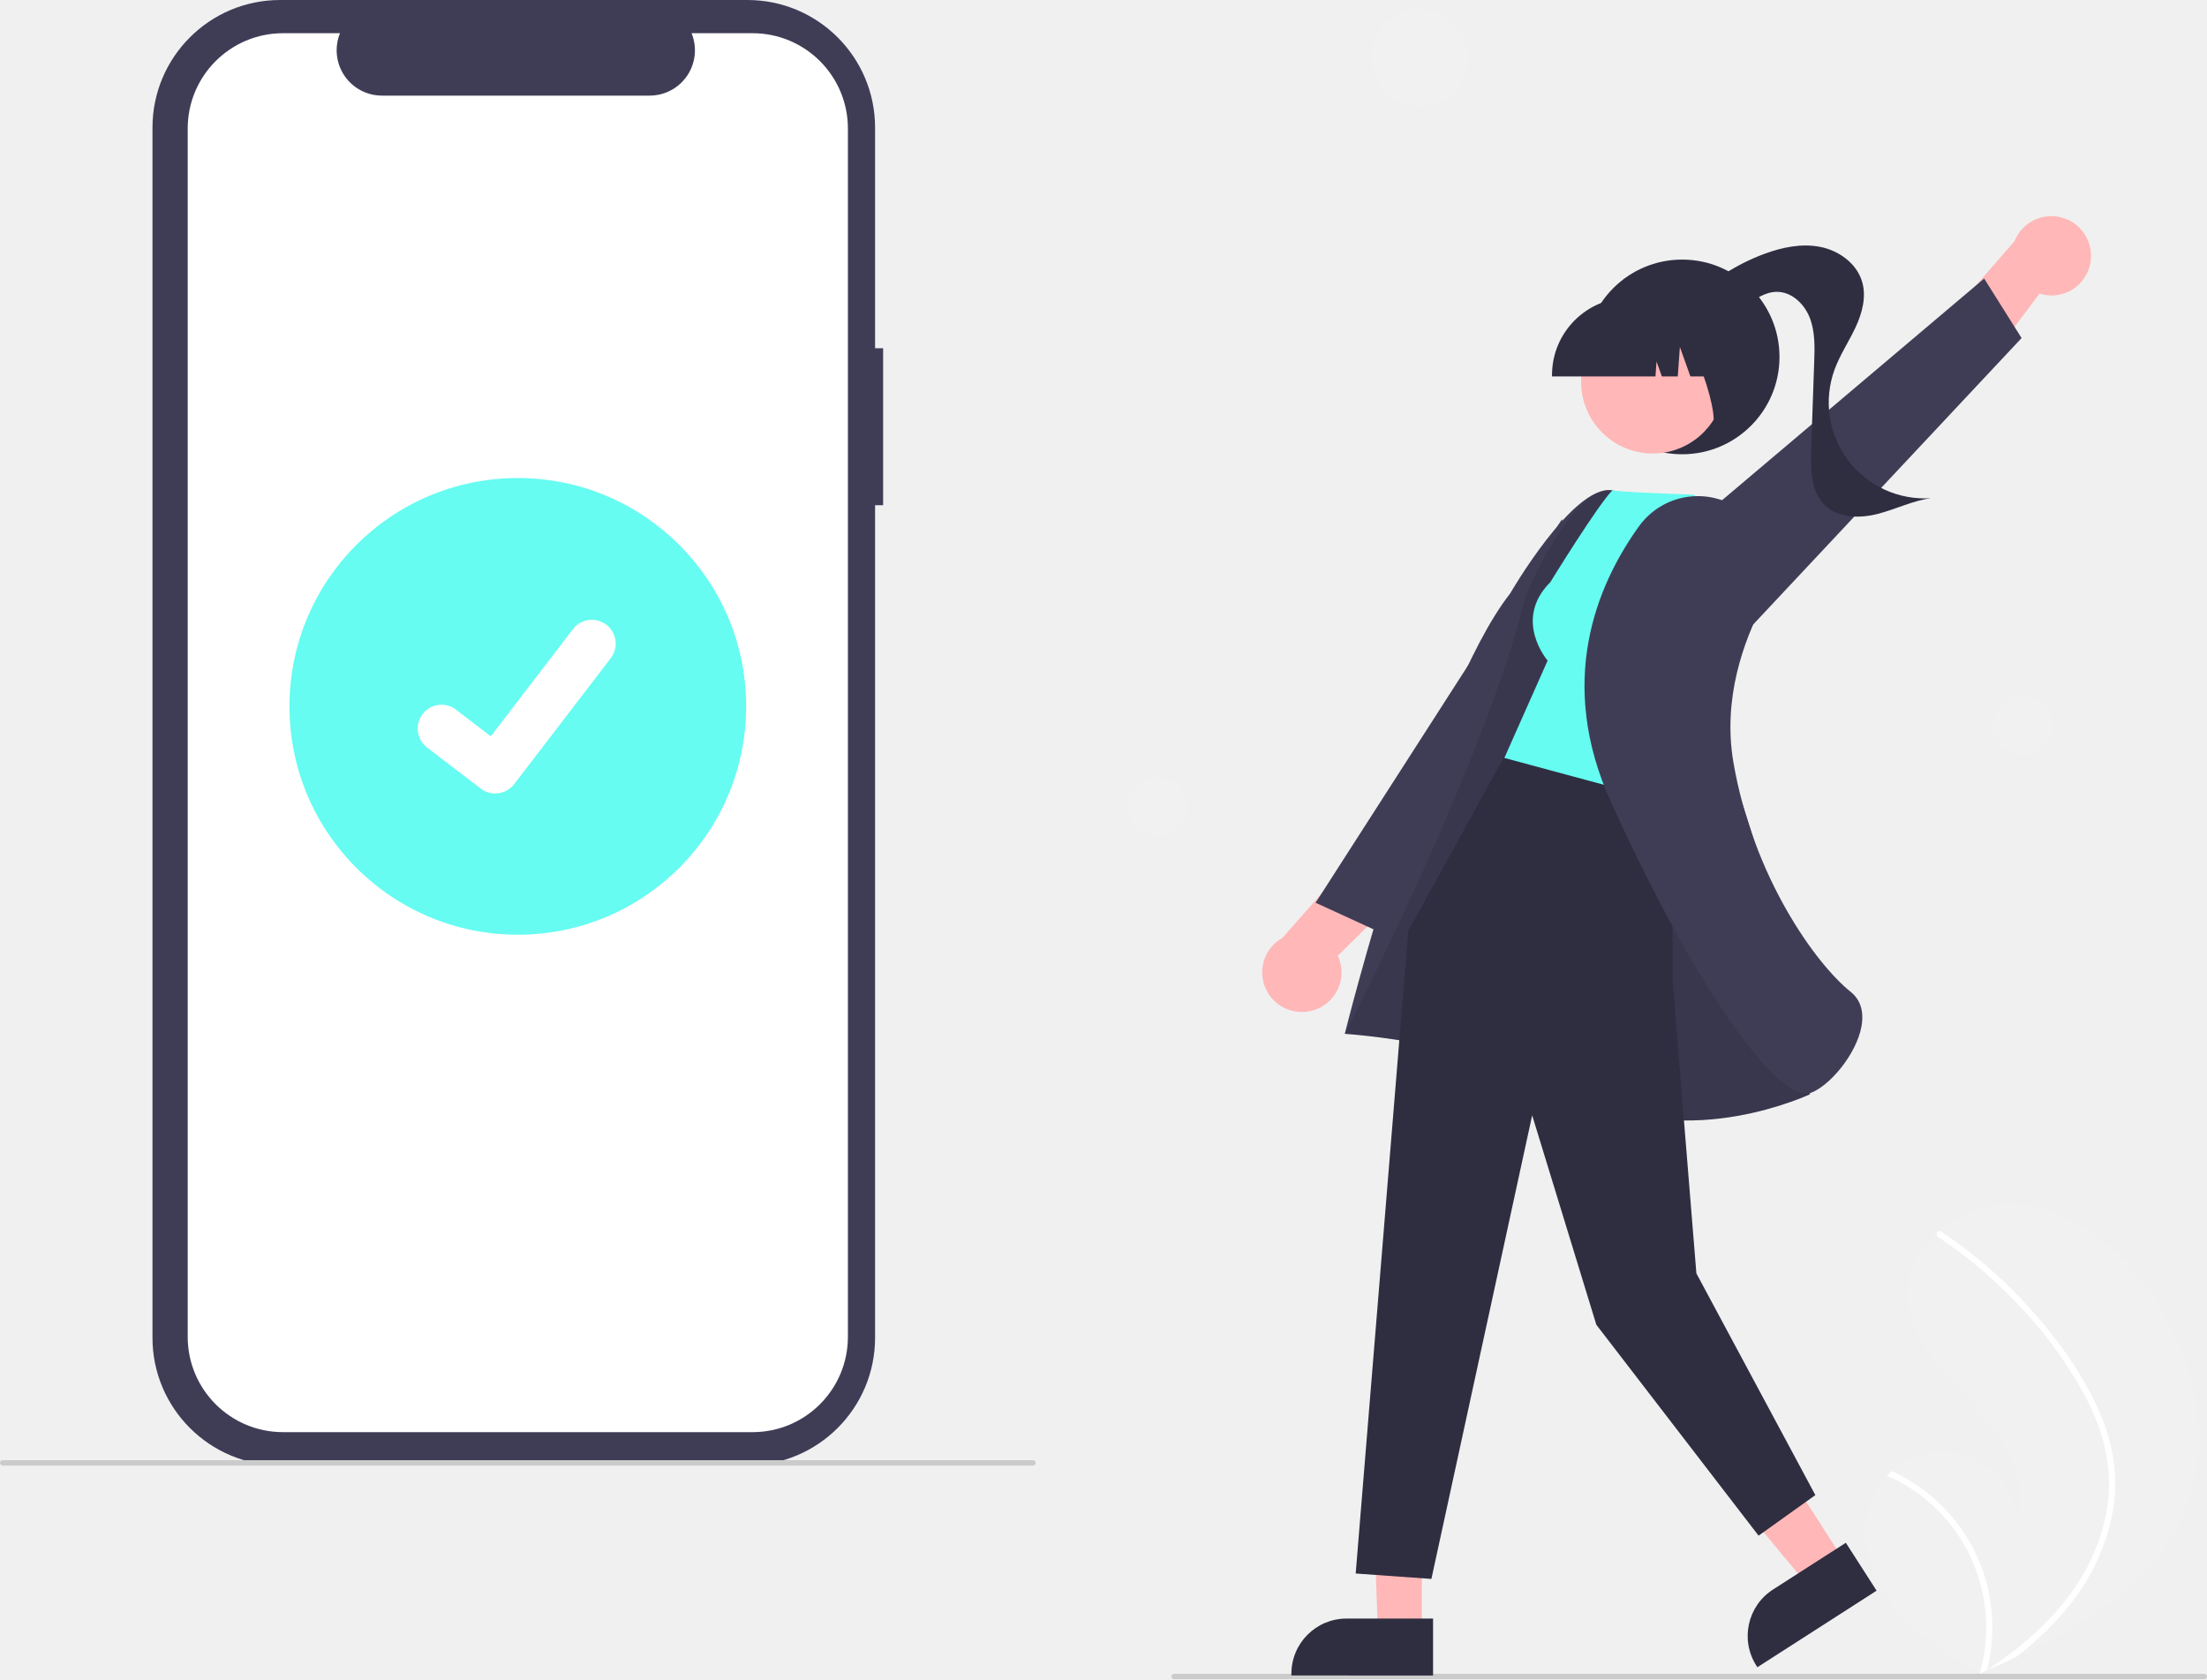
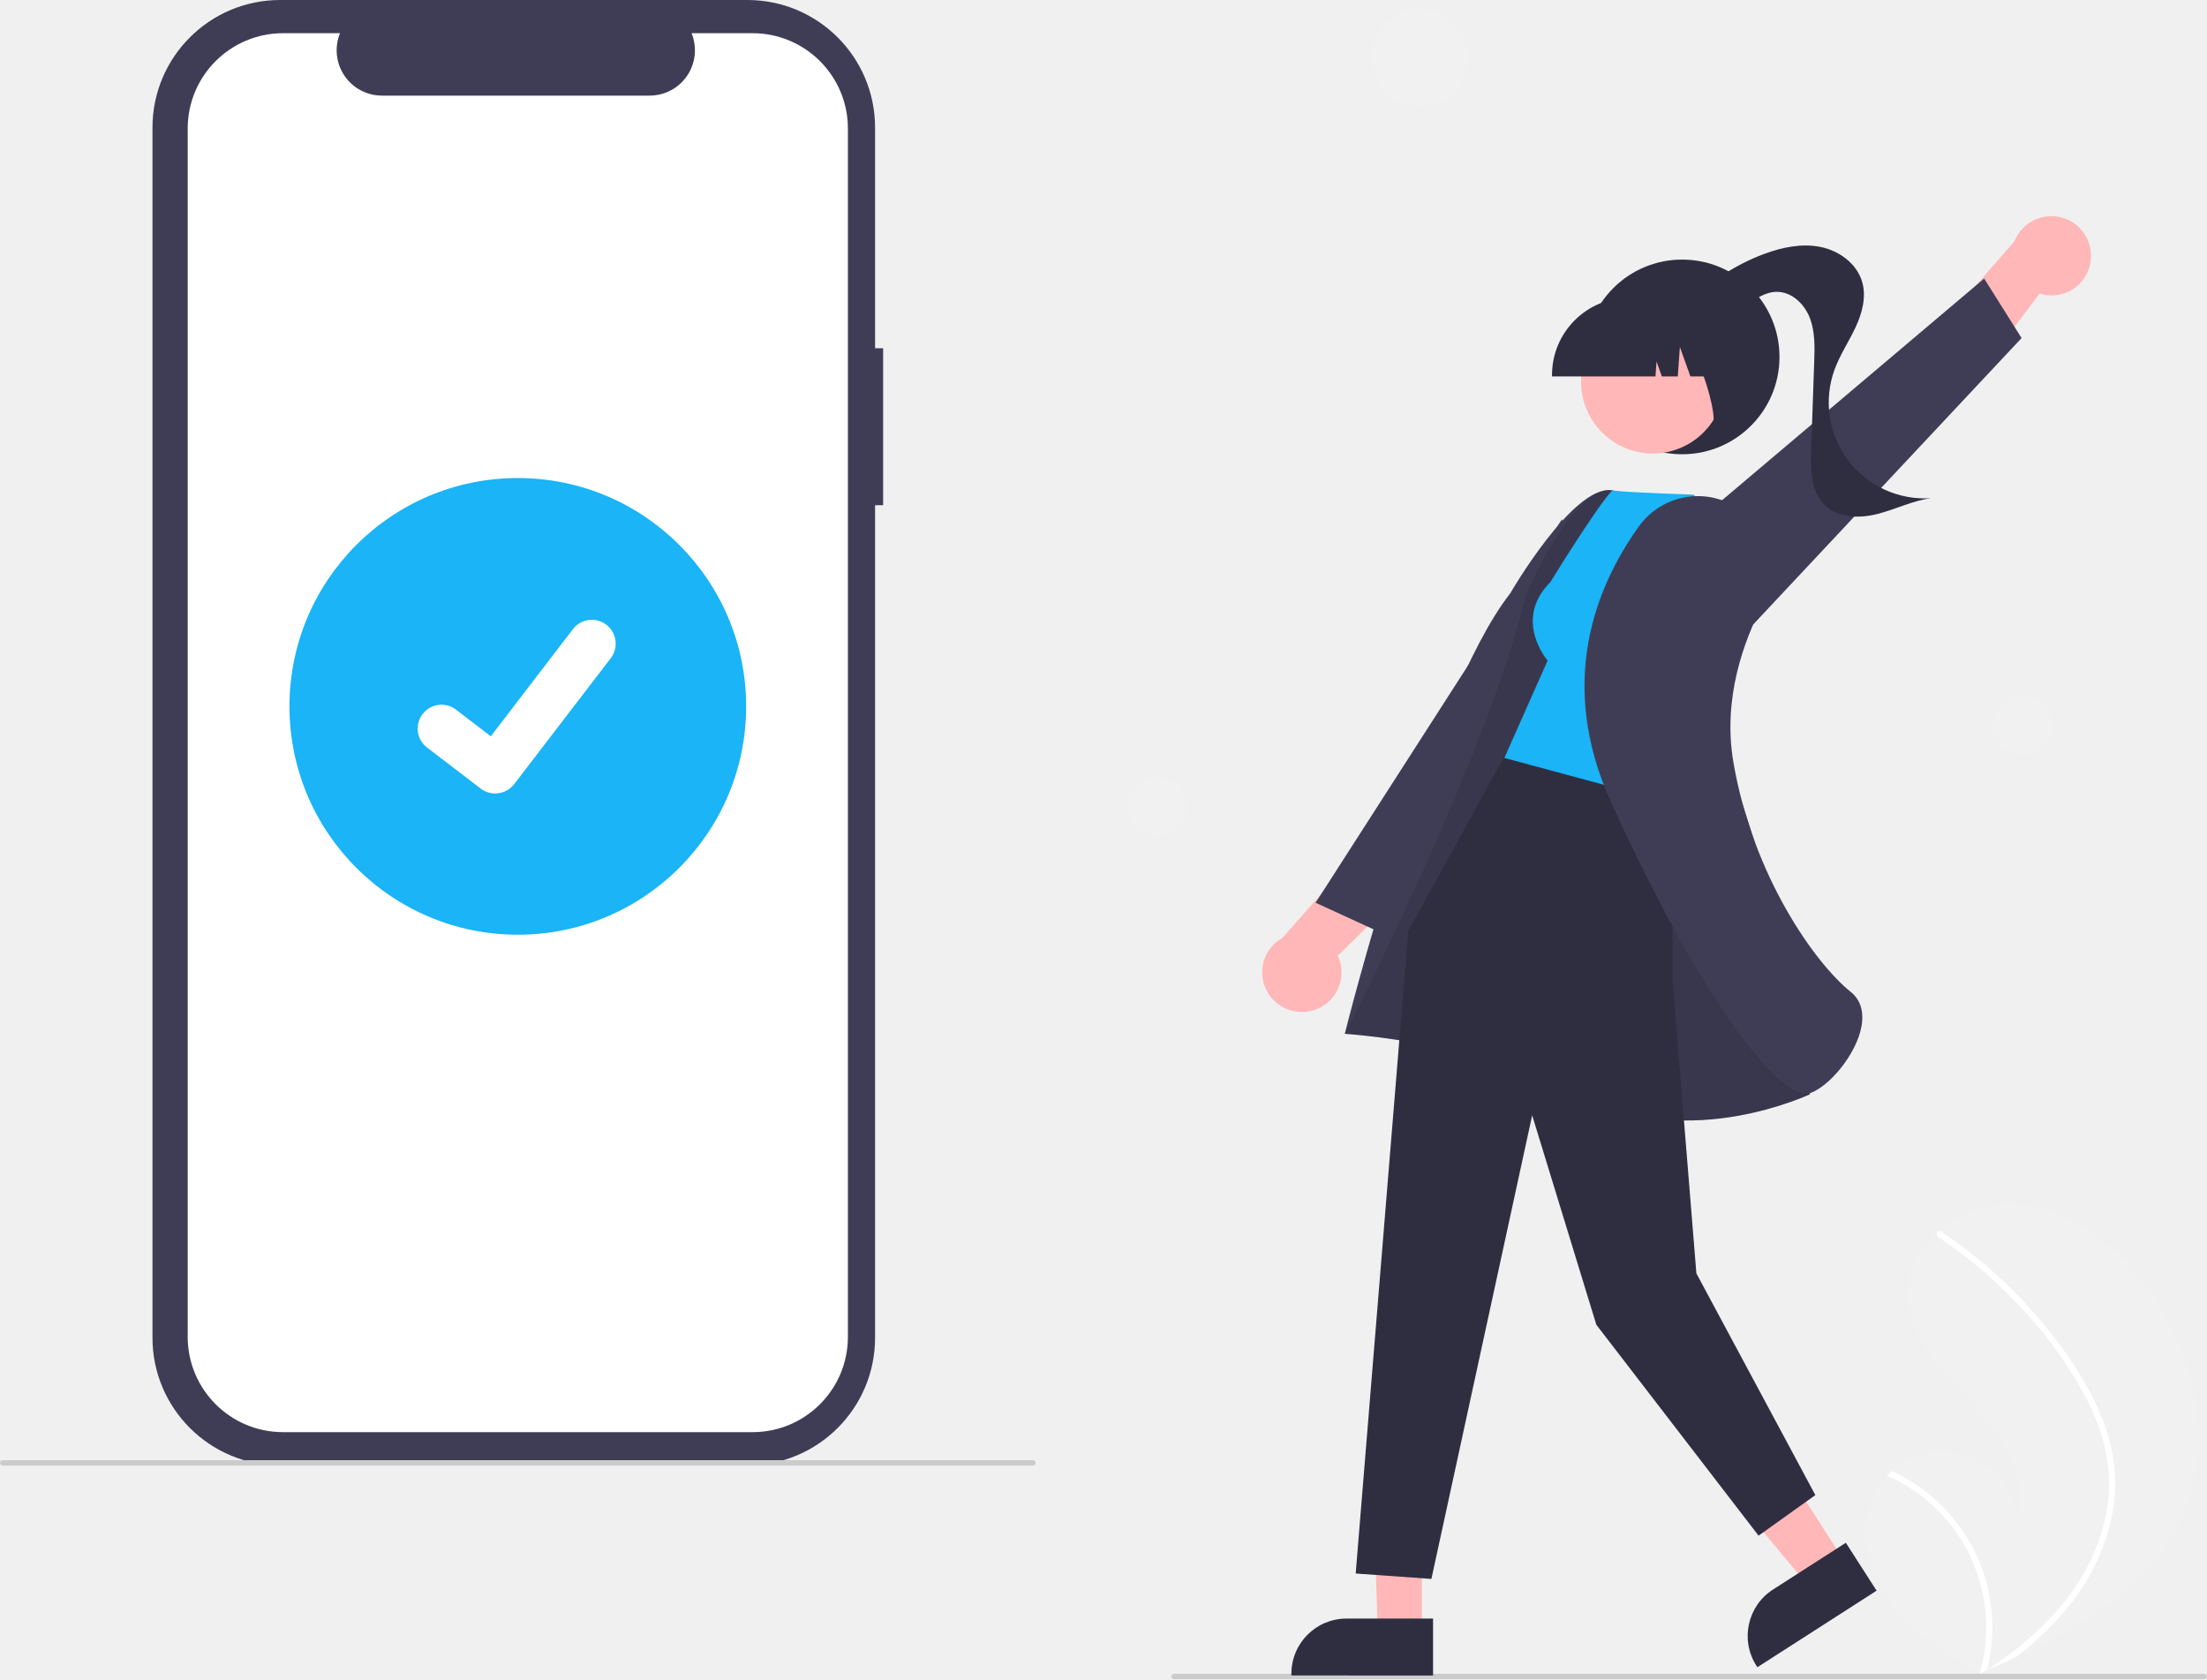
- <svg xmlns="http://www.w3.org/2000/svg" data-name="Layer 1" width="816.215" height="621" viewBox="0 0 816.215 621">
-   <path d="M518.501,268.281h-2.978V186.711A47.211,47.211,0,0,0,468.313,139.5H295.495a47.211,47.211,0,0,0-47.211,47.211V634.212a47.211,47.211,0,0,0,47.211,47.211H468.312a47.211,47.211,0,0,0,47.211-47.211v-307.868h2.978Z" transform="translate(-191.8923 -139.5)" fill="#3f3d56" />
-   <path d="M470.217,151.783H447.659A16.75,16.75,0,0,1,432.15,174.859H333.145a16.75,16.75,0,0,1-15.508-23.076H296.567A35.256,35.256,0,0,0,261.311,187.039V633.884a35.256,35.256,0,0,0,35.256,35.256H470.217a35.256,35.256,0,0,0,35.256-35.256h0V187.039A35.256,35.256,0,0,0,470.217,151.783Z" transform="translate(-191.8923 -139.5)" fill="#fff" />
-   <path d="M573.892,681.5h-381a1,1,0,0,1,0-2h381a1,1,0,0,1,0,2Z" transform="translate(-191.8923 -139.5)" fill="#cbcbcb" />
-   <circle id="baf12095-0797-4180-a98d-6422936d747a" data-name="Ellipse 44" cx="191.5" cy="261.234" r="84.446" fill="#66fcf1" />
+ <svg xmlns="http://www.w3.org/2000/svg" data-name="Layer 1" width="816.215" height="621" viewBox="0 0 816.215 621" version="1.1" id="svg55">
+   <defs id="defs59" />
+   <path d="M518.501,268.281h-2.978V186.711A47.211,47.211,0,0,0,468.313,139.5H295.495a47.211,47.211,0,0,0-47.211,47.211V634.212a47.211,47.211,0,0,0,47.211,47.211H468.312a47.211,47.211,0,0,0,47.211-47.211v-307.868h2.978Z" transform="translate(-191.8923 -139.5)" fill="#3f3d56" id="path2" />
+   <path d="M470.217,151.783H447.659A16.75,16.75,0,0,1,432.15,174.859H333.145a16.75,16.75,0,0,1-15.508-23.076H296.567A35.256,35.256,0,0,0,261.311,187.039V633.884a35.256,35.256,0,0,0,35.256,35.256H470.217a35.256,35.256,0,0,0,35.256-35.256h0V187.039A35.256,35.256,0,0,0,470.217,151.783Z" transform="translate(-191.8923 -139.5)" fill="#fff" id="path4" />
+   <path d="M573.892,681.5h-381a1,1,0,0,1,0-2h381a1,1,0,0,1,0,2Z" transform="translate(-191.8923 -139.5)" fill="#cbcbcb" id="path6" />
+   <circle id="baf12095-0797-4180-a98d-6422936d747a" data-name="Ellipse 44" cx="191.5" cy="261.234" r="84.446" fill="#66fcf1" style="fill:#1ab4f7;fill-opacity:1" />
  <path id="b582f34e-fd02-4670-b1d8-d23f069ed737-128" data-name="Path 395" d="M375.024,432.947a8.758,8.758,0,0,1-5.269-1.751l-.094-.071-19.846-15.182a8.819,8.819,0,1,1,10.732-13.998l12.855,9.858L403.778,372.174a8.816,8.816,0,0,1,12.36-1.633l.003.002-.189.262.194-.262a8.826,8.826,0,0,1,1.631,12.362l-35.729,46.592a8.821,8.821,0,0,1-7.015,3.439Z" transform="translate(-191.8923 -139.5)" fill="#fff" />
-   <path d="M886.137,689.8a26.263,26.263,0,0,1,3.606-4.595c.565-.586,1.16-1.137,1.774-1.674a28.142,28.142,0,0,1,46.402,16.007c4.124-15.252-6.612-30.276-17.406-41.816-10.8-11.536-23.143-24.191-23.081-39.998.03-8.796,4.333-16.643,10.829-22.46.2-.176.401-.352.605-.522a41.071,41.071,0,0,1,28.288-9.858c19.199,1.028,35.963,13.932,47.605,29.238,18.739,24.627,26.95,59.197,13.832,87.231-11.539,24.656-36.149,39.298-61.265,51.069q-5.261,2.466-10.501,4.783c-.023.006-.048.023-.071.029-.168.074-.336.148-.494.224-.721.318-1.442.636-2.157.95l.331.216,1.033.669c-.358-.217-.712-.427-1.07-.644-.107-.066-.219-.127-.325-.193-12.336-7.402-24.843-15.232-33.365-26.788C881.867,719.67,878.313,702.484,886.137,689.8Z" transform="translate(-191.8923 -139.5)" fill="#f1f1f1" />
-   <path d="M968.44,661.936a69.818,69.818,0,0,1,5.376,19.53,60.624,60.624,0,0,1-.731,18.012,77.675,77.675,0,0,1-15.577,33.322,111.792,111.792,0,0,1-20.182,19.62q-5.26,2.466-10.501,4.783c-.023.006-.048.023-.072.029-.168.074-.336.148-.494.224-.721.318-1.442.636-2.157.95l.331.216,1.033.669c-.358-.217-.712-.427-1.07-.644-.106-.066-.219-.127-.325-.193a61.796,61.796,0,0,0-11.207-55.647A62.325,62.325,0,0,0,889.743,685.205c.564-.586,1.16-1.137,1.774-1.674a64.619,64.619,0,0,1,9.904,5.655,63.317,63.317,0,0,1,23.959,31.74,64.735,64.735,0,0,1,1.405,36.188c.619-.405,1.241-.82,1.845-1.234,11.492-7.75,22.083-17.057,30.061-28.471a72.261,72.261,0,0,0,12.822-32.585c1.529-12.834-1.682-25.454-7.412-36.905a151.257,151.257,0,0,0-23.696-33.67,171.872,171.872,0,0,0-31.776-27.322,1.236,1.236,0,0,1-.366-1.664,1.051,1.051,0,0,1,.605-.522.915.915,0,0,1,.78.158c1.44.961,2.868,1.931,4.279,2.929a173.822,173.822,0,0,1,31.765,29.016C954.721,637.4,962.94,649.126,968.44,661.936Z" transform="translate(-191.8923 -139.5)" fill="#fff" />
+   <path d="M886.137,689.8a26.263,26.263,0,0,1,3.606-4.595c.565-.586,1.16-1.137,1.774-1.674a28.142,28.142,0,0,1,46.402,16.007c4.124-15.252-6.612-30.276-17.406-41.816-10.8-11.536-23.143-24.191-23.081-39.998.03-8.796,4.333-16.643,10.829-22.46.2-.176.401-.352.605-.522a41.071,41.071,0,0,1,28.288-9.858c19.199,1.028,35.963,13.932,47.605,29.238,18.739,24.627,26.95,59.197,13.832,87.231-11.539,24.656-36.149,39.298-61.265,51.069q-5.261,2.466-10.501,4.783c-.023.006-.048.023-.071.029-.168.074-.336.148-.494.224-.721.318-1.442.636-2.157.95l.331.216,1.033.669c-.358-.217-.712-.427-1.07-.644-.107-.066-.219-.127-.325-.193-12.336-7.402-24.843-15.232-33.365-26.788C881.867,719.67,878.313,702.484,886.137,689.8Z" transform="translate(-191.8923 -139.5)" fill="#f1f1f1" id="path10" />
+   <path d="M968.44,661.936a69.818,69.818,0,0,1,5.376,19.53,60.624,60.624,0,0,1-.731,18.012,77.675,77.675,0,0,1-15.577,33.322,111.792,111.792,0,0,1-20.182,19.62q-5.26,2.466-10.501,4.783c-.023.006-.048.023-.072.029-.168.074-.336.148-.494.224-.721.318-1.442.636-2.157.95l.331.216,1.033.669c-.358-.217-.712-.427-1.07-.644-.106-.066-.219-.127-.325-.193a61.796,61.796,0,0,0-11.207-55.647A62.325,62.325,0,0,0,889.743,685.205c.564-.586,1.16-1.137,1.774-1.674a64.619,64.619,0,0,1,9.904,5.655,63.317,63.317,0,0,1,23.959,31.74,64.735,64.735,0,0,1,1.405,36.188c.619-.405,1.241-.82,1.845-1.234,11.492-7.75,22.083-17.057,30.061-28.471a72.261,72.261,0,0,0,12.822-32.585c1.529-12.834-1.682-25.454-7.412-36.905a151.257,151.257,0,0,0-23.696-33.67,171.872,171.872,0,0,0-31.776-27.322,1.236,1.236,0,0,1-.366-1.664,1.051,1.051,0,0,1,.605-.522.915.915,0,0,1,.78.158c1.44.961,2.868,1.931,4.279,2.929a173.822,173.822,0,0,1,31.765,29.016C954.721,637.4,962.94,649.126,968.44,661.936Z" transform="translate(-191.8923 -139.5)" fill="#fff" id="path12" />
  <circle id="ae2e9f9a-ed63-4994-961d-af4fbb6f5199" data-name="Ellipse 44" cx="525.042" cy="21.276" r="17.934" fill="#f1f1f1" />
  <circle id="b777be60-18da-4893-88a8-55a275d98bc2" data-name="Ellipse 44" cx="748.042" cy="268.276" r="10.934" fill="#f1f1f1" />
  <circle id="a703acd2-aa23-4bff-9a86-75b7d9a928c1" data-name="Ellipse 44" cx="428.042" cy="298.276" r="10.934" fill="#f1f1f1" />
-   <path d="M626.108,760.5h381a1,1,0,1,0,0-2h-381a1,1,0,0,0,0,2Z" transform="translate(-191.8923 -139.5)" fill="#cbcbcb" />
-   <path d="M965.062,236.135a14.652,14.652,0,0,0-28.137-7.426l-30.917,35.444,9.072,25.337,31.093-41.415A14.573,14.573,0,0,0,965.062,236.135Z" transform="translate(-191.8923 -139.5)" fill="#ffb7b7" />
-   <polygon points="645.013 234.549 747.642 125.02 733.799 103.012 605.076 211.876 645.013 234.549" fill="#3f3d56" />
-   <circle cx="622.108" cy="132" r="36" fill="#2f2e41" />
-   <path d="M816.894,251.163A75.485,75.485,0,0,1,844.357,233.404c6.639-2.459,13.865-3.979,20.805-2.582,6.941,1.397,13.504,6.198,15.44,13.008,1.583,5.568-.052,11.564-2.509,16.806-2.457,5.242-5.738,10.102-7.725,15.54a35.468,35.468,0,0,0,35.689,47.562c-6.819.914-13.105,4.119-19.771,5.825-6.666,1.706-14.533,1.59-19.486-3.185-5.241-5.052-5.346-13.267-5.093-20.542q.565-16.222,1.13-32.445c.192-5.515.356-11.208-1.633-16.356-1.989-5.148-6.716-9.656-12.235-9.609-4.183.035-7.885,2.569-11.239,5.068-3.354,2.499-6.905,5.165-11.071,5.536-4.166.372-8.923-2.711-8.611-6.882Z" transform="translate(-191.8923 -139.5)" fill="#2f2e41" />
-   <path d="M677.269,513.223a14.652,14.652,0,0,1-11.039-26.925l31.101-35.284,26.305,5.683-36.997,36.238a14.573,14.573,0,0,1-9.369,20.287Z" transform="translate(-191.8923 -139.5)" fill="#ffb7b7" />
-   <polygon points="587.698 247.405 510.183 344.705 486.555 333.857 577.665 192.012 587.698 247.405" fill="#3f3d56" />
-   <polygon points="525.848 541.211 507.374 540.921 509.596 603.887 525.845 603.887 525.848 541.211" fill="#ffb7b7" />
-   <path d="M721.882,738.082l-32.001-.001h-.001A20.395,20.395,0,0,0,669.486,758.474v.663l52.395.002Z" transform="translate(-191.8923 -139.5)" fill="#2f2e41" />
-   <polygon points="648.165 524.511 627.984 537.467 668.352 586.032 682.026 577.253 648.165 524.511" fill="#ffb7b7" />
-   <path d="M874.54,710.049,847.611,727.338l-.001.001a20.395,20.395,0,0,0-6.143,28.179l.358.558,44.091-28.307Z" transform="translate(-191.8923 -139.5)" fill="#2f2e41" />
-   <path d="M847.247,471.74s-44.84-148.927-59.25-150.94-37.628,38.213-37.628,38.213c-30.103,38.408-61.144,162.821-61.144,162.821s51.747,3.238,89.573,23.363,82.468-1.019,82.468-1.019Z" transform="translate(-191.8923 -139.5)" fill="#3f3d56" />
-   <path d="M847.247,471.74s-44.84-148.927-59.25-150.94-31.731,38.621-31.731,38.621c-15,62-67.041,162.413-67.041,162.413s51.747,3.238,89.573,23.363,82.468-1.019,82.468-1.019Z" transform="translate(-191.8923 -139.5)" opacity="0.1" style="isolation:isolate" />
-   <polygon points="618.567 287.682 618.567 362.517 627.374 470.921 671.374 552.921 650.374 567.921 590.374 489.921 566.643 412.472 529.374 583.921 501.374 581.921 520.82 344.21 557.721 277.3 618.567 287.682" fill="#2f2e41" />
-   <path d="M765.25,354.8c-14,14-1,29-1,29l-16,36,63,17,22.016-98.378-15-16c-30-1-30.016-1.622-30.016-1.622C782.994,325.944,765.25,354.8,765.25,354.8Z" transform="translate(-191.8923 -139.5)" fill="#66fcf1" />
-   <path d="M835.803,328.23a26.884,26.884,0,0,0-37.777,5.913c-15.838,22.052-30.482,57.661-10.305,102.072,32.399,71.31,60.593,107.814,72.055,107.811a4.56,4.56,0,0,0,1.473-.231c7.055-2.394,17.256-14.332,19.103-24.853.661-3.766.504-9.011-4-12.612-12.936-10.346-36.158-42.562-43.402-84.964-4.003-23.43,3.76-44.772,10.978-58.55a26.879,26.879,0,0,0-7.777-34.329h0Z" transform="translate(-191.8923 -139.5)" fill="#3f3d56" />
-   <circle cx="803.14" cy="280.711" r="26.5" transform="translate(-228.1167 280.1343) rotate(-28.6632)" fill="#ffb7b7" />
-   <path d="M765.872,278.707h38.266l.393-5.494,1.962,5.494h5.892l.778-10.889,3.889,10.889h11.401v-.539a28.624,28.624,0,0,0-28.592-28.592h-5.395A28.624,28.624,0,0,0,765.872,278.168Z" transform="translate(-191.8923 -139.5)" fill="#2f2e41" />
-   <path d="M822.67,298.454,839,293.156V253.5H808.156l.764.762C819.544,264.873,831.36,302.519,822.67,298.454Z" transform="translate(-191.8923 -139.5)" fill="#2f2e41" />
+   <path d="M626.108,760.5h381a1,1,0,1,0,0-2h-381a1,1,0,0,0,0,2Z" transform="translate(-191.8923 -139.5)" fill="#cbcbcb" id="path17" />
+   <path d="M965.062,236.135a14.652,14.652,0,0,0-28.137-7.426l-30.917,35.444,9.072,25.337,31.093-41.415A14.573,14.573,0,0,0,965.062,236.135Z" transform="translate(-191.8923 -139.5)" fill="#ffb7b7" id="path19" />
+   <polygon points="645.013 234.549 747.642 125.02 733.799 103.012 605.076 211.876 645.013 234.549" fill="#3f3d56" id="polygon21" />
+   <circle cx="622.108" cy="132" r="36" fill="#2f2e41" id="circle23" />
+   <path d="M816.894,251.163A75.485,75.485,0,0,1,844.357,233.404c6.639-2.459,13.865-3.979,20.805-2.582,6.941,1.397,13.504,6.198,15.44,13.008,1.583,5.568-.052,11.564-2.509,16.806-2.457,5.242-5.738,10.102-7.725,15.54a35.468,35.468,0,0,0,35.689,47.562c-6.819.914-13.105,4.119-19.771,5.825-6.666,1.706-14.533,1.59-19.486-3.185-5.241-5.052-5.346-13.267-5.093-20.542q.565-16.222,1.13-32.445c.192-5.515.356-11.208-1.633-16.356-1.989-5.148-6.716-9.656-12.235-9.609-4.183.035-7.885,2.569-11.239,5.068-3.354,2.499-6.905,5.165-11.071,5.536-4.166.372-8.923-2.711-8.611-6.882Z" transform="translate(-191.8923 -139.5)" fill="#2f2e41" id="path25" />
+   <path d="M677.269,513.223a14.652,14.652,0,0,1-11.039-26.925l31.101-35.284,26.305,5.683-36.997,36.238a14.573,14.573,0,0,1-9.369,20.287Z" transform="translate(-191.8923 -139.5)" fill="#ffb7b7" id="path27" />
+   <polygon points="587.698 247.405 510.183 344.705 486.555 333.857 577.665 192.012 587.698 247.405" fill="#3f3d56" id="polygon29" />
+   <polygon points="525.848 541.211 507.374 540.921 509.596 603.887 525.845 603.887 525.848 541.211" fill="#ffb7b7" id="polygon31" />
+   <path d="M721.882,738.082l-32.001-.001h-.001A20.395,20.395,0,0,0,669.486,758.474v.663l52.395.002Z" transform="translate(-191.8923 -139.5)" fill="#2f2e41" id="path33" />
+   <polygon points="648.165 524.511 627.984 537.467 668.352 586.032 682.026 577.253 648.165 524.511" fill="#ffb7b7" id="polygon35" />
+   <path d="M874.54,710.049,847.611,727.338l-.001.001a20.395,20.395,0,0,0-6.143,28.179l.358.558,44.091-28.307Z" transform="translate(-191.8923 -139.5)" fill="#2f2e41" id="path37" />
+   <path d="M847.247,471.74s-44.84-148.927-59.25-150.94-37.628,38.213-37.628,38.213c-30.103,38.408-61.144,162.821-61.144,162.821s51.747,3.238,89.573,23.363,82.468-1.019,82.468-1.019Z" transform="translate(-191.8923 -139.5)" fill="#3f3d56" id="path39" />
+   <path d="M847.247,471.74s-44.84-148.927-59.25-150.94-31.731,38.621-31.731,38.621c-15,62-67.041,162.413-67.041,162.413s51.747,3.238,89.573,23.363,82.468-1.019,82.468-1.019Z" transform="translate(-191.8923 -139.5)" opacity="0.1" style="isolation:isolate" id="path41" />
+   <polygon points="618.567 287.682 618.567 362.517 627.374 470.921 671.374 552.921 650.374 567.921 590.374 489.921 566.643 412.472 529.374 583.921 501.374 581.921 520.82 344.21 557.721 277.3 618.567 287.682" fill="#2f2e41" id="polygon43" />
+   <path d="M765.25,354.8c-14,14-1,29-1,29l-16,36,63,17,22.016-98.378-15-16c-30-1-30.016-1.622-30.016-1.622C782.994,325.944,765.25,354.8,765.25,354.8Z" transform="translate(-191.8923 -139.5)" fill="#66fcf1" id="path45" style="fill:#1ab4f7;fill-opacity:1" />
+   <path d="M835.803,328.23a26.884,26.884,0,0,0-37.777,5.913c-15.838,22.052-30.482,57.661-10.305,102.072,32.399,71.31,60.593,107.814,72.055,107.811a4.56,4.56,0,0,0,1.473-.231c7.055-2.394,17.256-14.332,19.103-24.853.661-3.766.504-9.011-4-12.612-12.936-10.346-36.158-42.562-43.402-84.964-4.003-23.43,3.76-44.772,10.978-58.55a26.879,26.879,0,0,0-7.777-34.329h0Z" transform="translate(-191.8923 -139.5)" fill="#3f3d56" id="path47" />
+   <circle cx="803.14" cy="280.711" r="26.5" transform="translate(-228.1167 280.1343) rotate(-28.6632)" fill="#ffb7b7" id="circle49" />
+   <path d="M765.872,278.707h38.266l.393-5.494,1.962,5.494h5.892l.778-10.889,3.889,10.889h11.401v-.539a28.624,28.624,0,0,0-28.592-28.592h-5.395A28.624,28.624,0,0,0,765.872,278.168Z" transform="translate(-191.8923 -139.5)" fill="#2f2e41" id="path51" />
+   <path d="M822.67,298.454,839,293.156V253.5H808.156l.764.762C819.544,264.873,831.36,302.519,822.67,298.454Z" transform="translate(-191.8923 -139.5)" fill="#2f2e41" id="path53" />
</svg>
